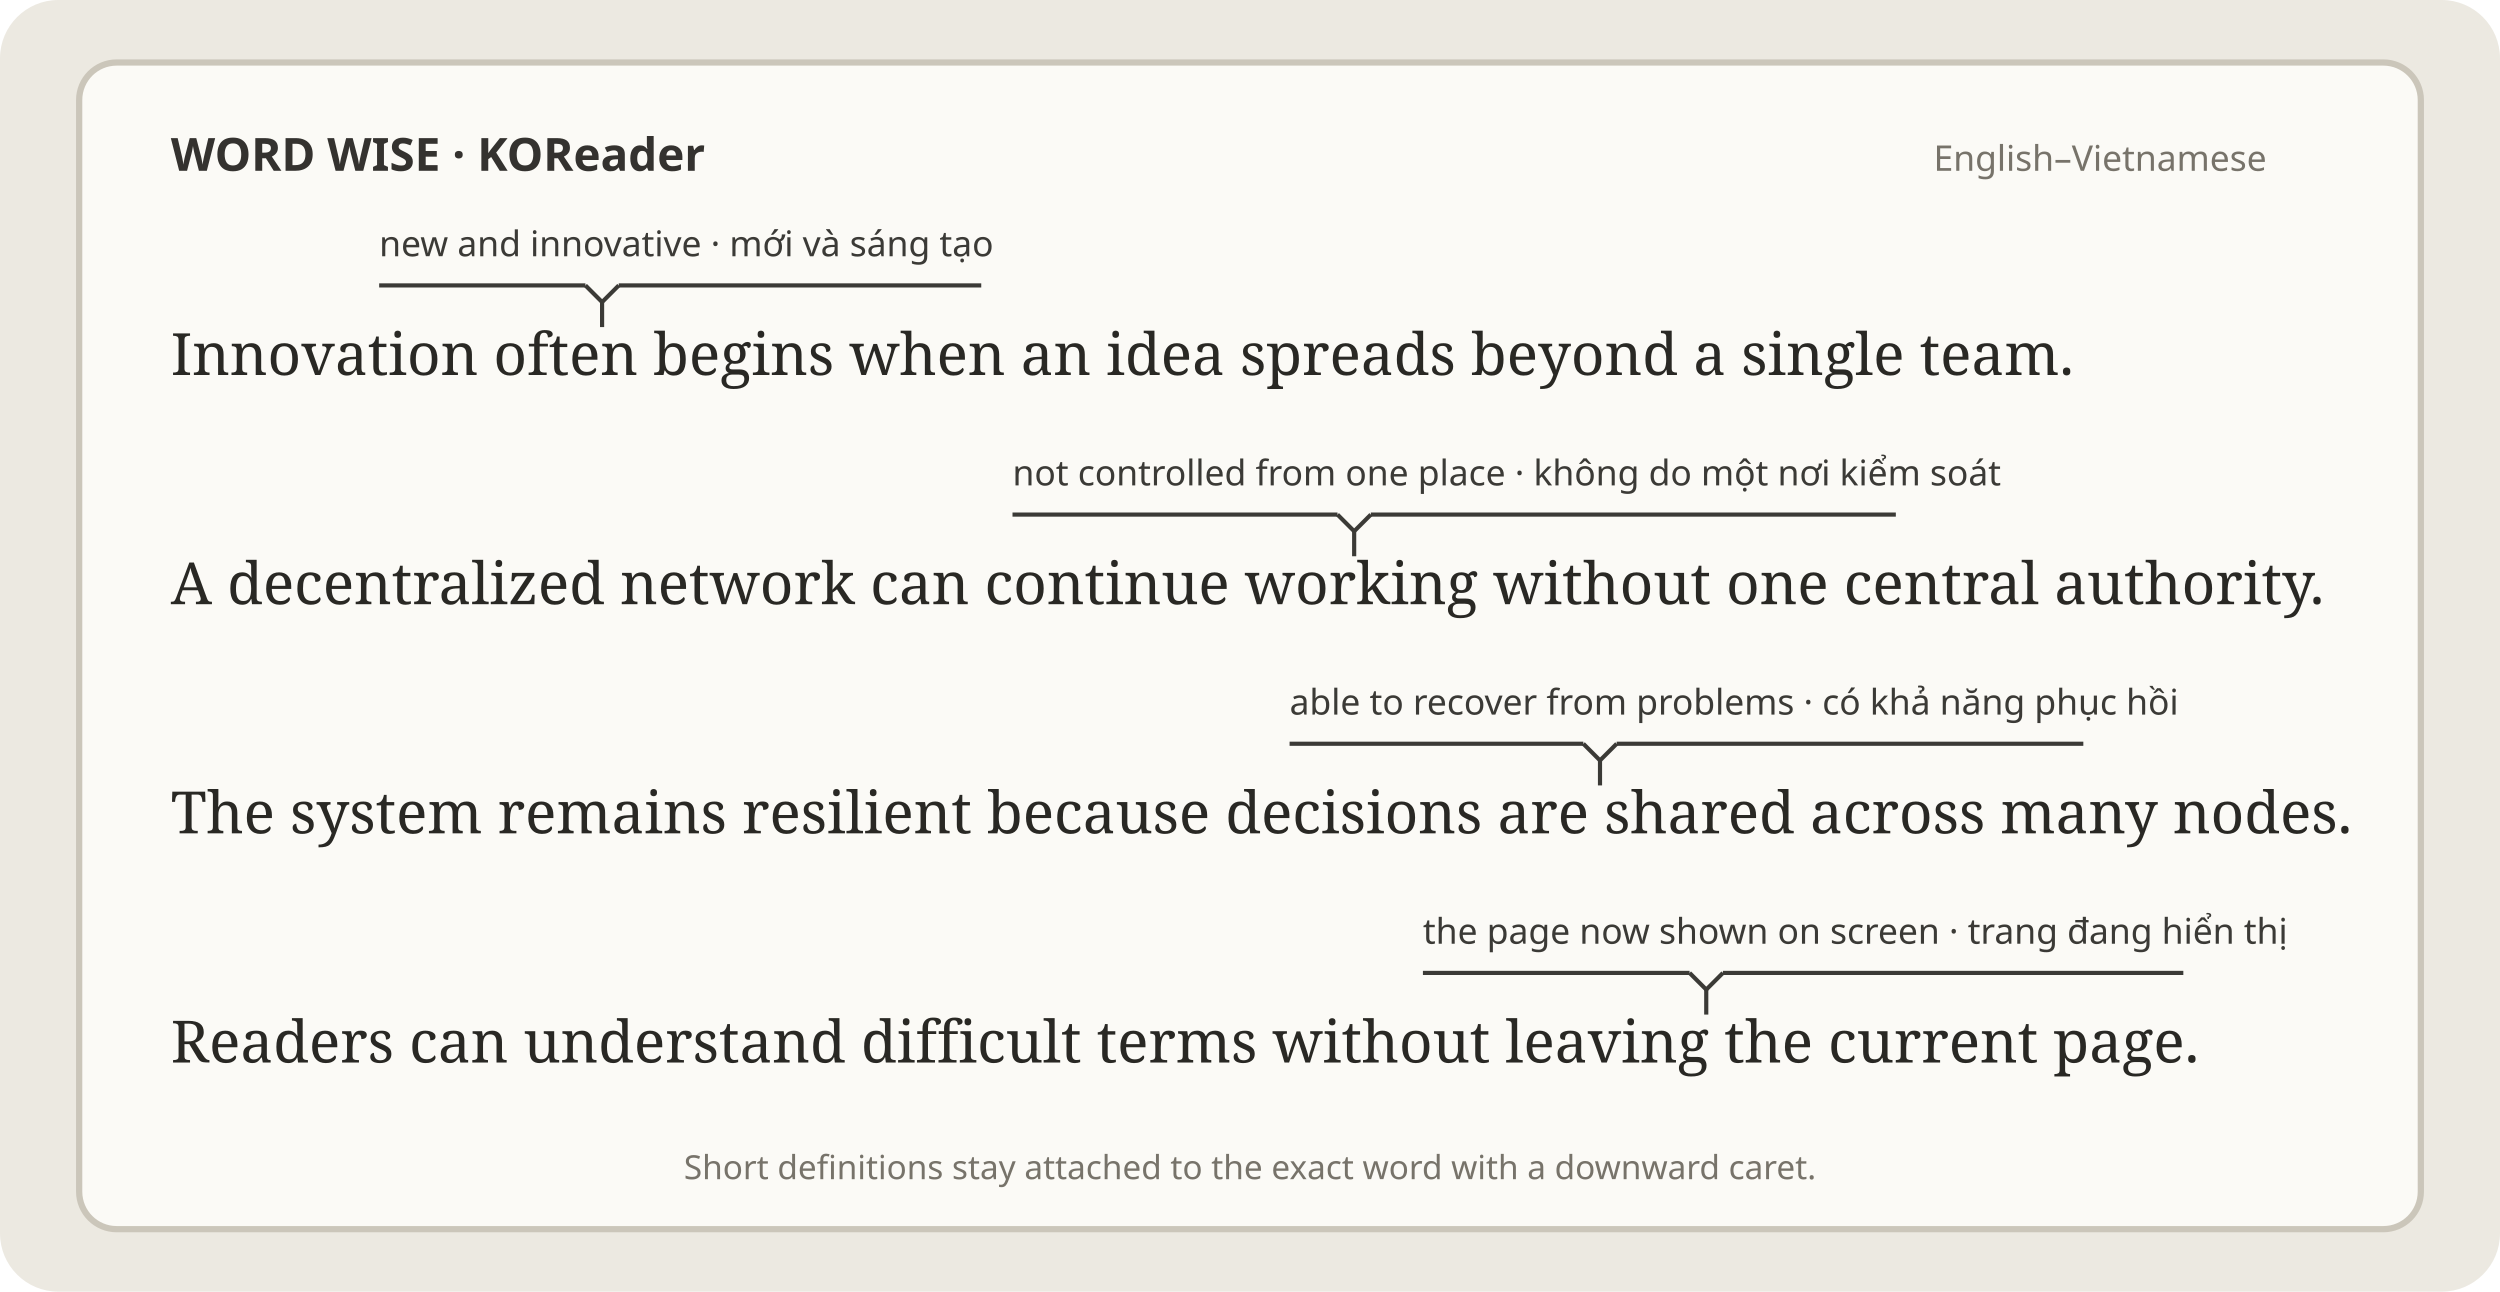
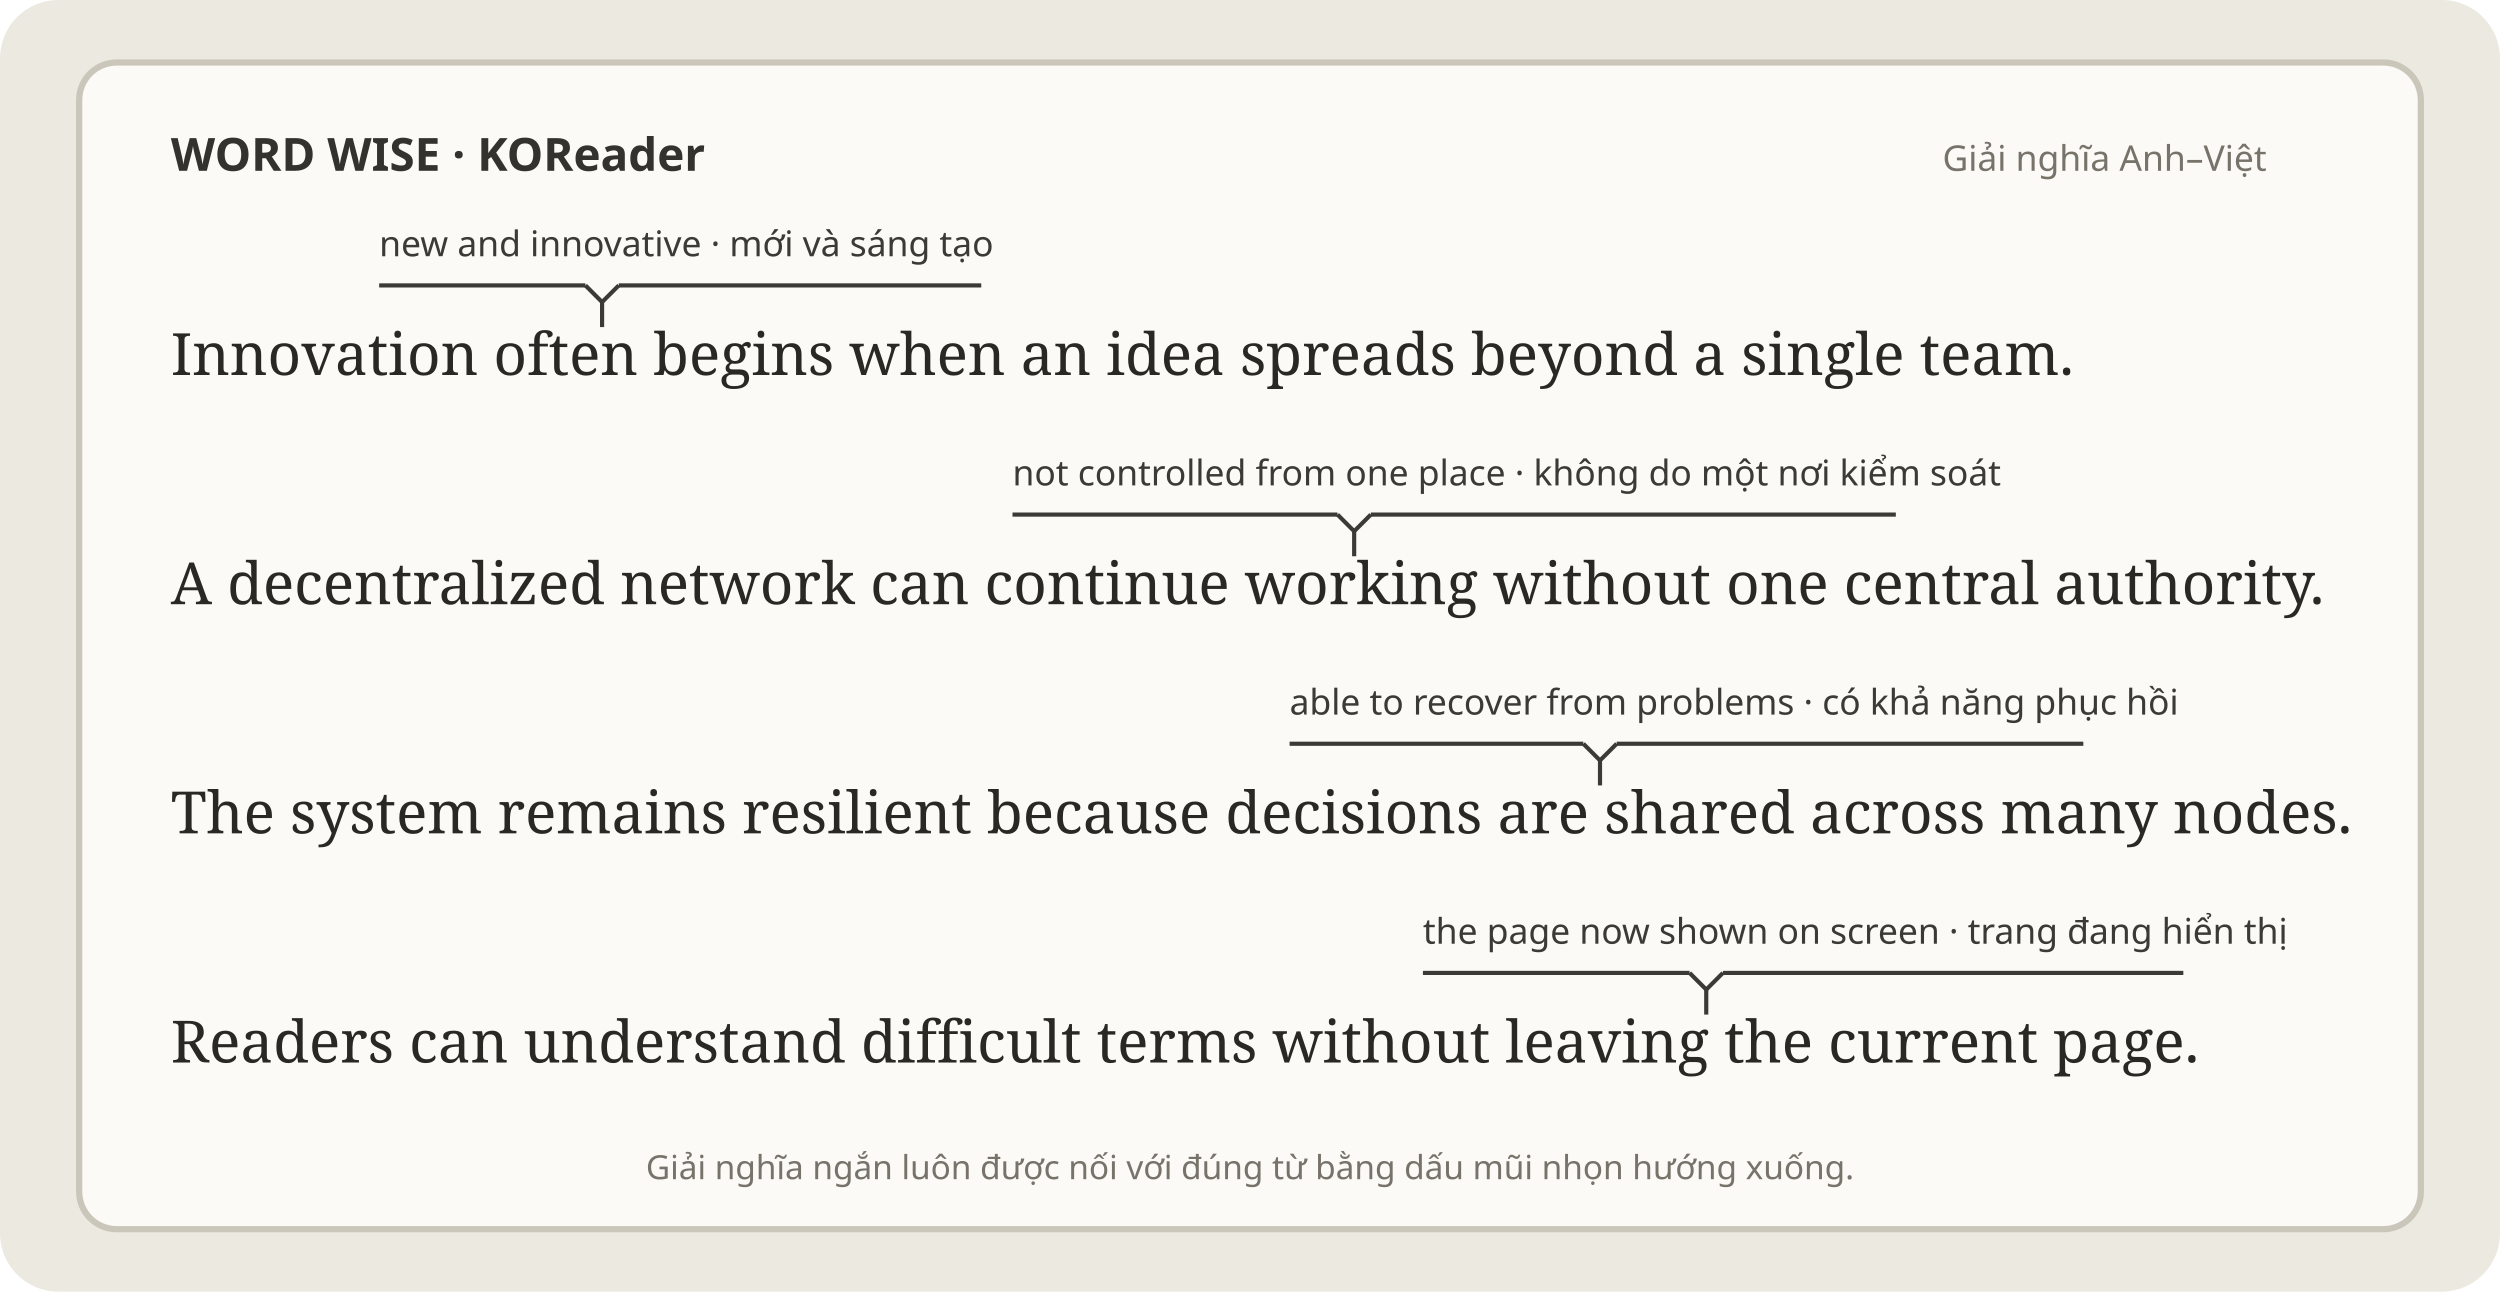
<svg xmlns="http://www.w3.org/2000/svg" width="1200" height="620" viewBox="0 0 1200 620" role="img" aria-labelledby="title desc">
  <rect width="1200" height="620" rx="28" fill="#ece9e1" />
  <rect x="38" y="30" width="1124" height="560" rx="18" fill="#fbfaf6" stroke="#cbc6ba" stroke-width="3" />
  <text x="82" y="82" font-family="system-ui, sans-serif" font-size="22" font-weight="700" fill="#34322f">WORD WISE · KOReader</text>
-   <text x="1088" y="82" text-anchor="end" font-family="system-ui, sans-serif" font-size="17" fill="#77736a">English–Vietnamese</text>
+   <text x="1088" y="82" text-anchor="end" font-family="system-ui, sans-serif" font-size="17" fill="#77736a">Giải nghĩa Anh–Việt</text>
  <g font-family="Georgia, serif" font-size="28" fill="#292824">
    <text x="82" y="180">Innovation often begins when an idea spreads beyond a single team.</text>
    <text x="82" y="290">A decentralized network can continue working without one central authority.</text>
    <text x="82" y="400">The system remains resilient because decisions are shared across many nodes.</text>
    <text x="82" y="510">Readers can understand difficult terms without leaving the current page.</text>
  </g>
  <g font-family="system-ui, sans-serif" font-size="17" fill="#3b3a36">
    <text x="182" y="123">new and innovative · mới và sáng tạo</text>
    <line x1="182" y1="137" x2="281" y2="137" stroke="#3b3a36" stroke-width="2" />
    <line x1="297" y1="137" x2="471" y2="137" stroke="#3b3a36" stroke-width="2" />
    <path d="M281 137 L289 145 L297 137" fill="none" stroke="#3b3a36" stroke-width="2" />
    <line x1="289" y1="145" x2="289" y2="157" stroke="#3b3a36" stroke-width="2" />
    <text x="486" y="233">not controlled from one place · không do một nơi kiểm soát</text>
    <line x1="486" y1="247" x2="642" y2="247" stroke="#3b3a36" stroke-width="2" />
    <line x1="658" y1="247" x2="910" y2="247" stroke="#3b3a36" stroke-width="2" />
    <path d="M642 247 L650 255 L658 247" fill="none" stroke="#3b3a36" stroke-width="2" />
    <line x1="650" y1="255" x2="650" y2="267" stroke="#3b3a36" stroke-width="2" />
    <text x="619" y="343">able to recover from problems · có khả năng phục hồi</text>
    <line x1="619" y1="357" x2="760" y2="357" stroke="#3b3a36" stroke-width="2" />
    <line x1="776" y1="357" x2="1000" y2="357" stroke="#3b3a36" stroke-width="2" />
    <path d="M760 357 L768 365 L776 357" fill="none" stroke="#3b3a36" stroke-width="2" />
    <line x1="768" y1="365" x2="768" y2="377" stroke="#3b3a36" stroke-width="2" />
    <text x="683" y="453">the page now shown on screen · trang đang hiển thị</text>
    <line x1="683" y1="467" x2="811" y2="467" stroke="#3b3a36" stroke-width="2" />
    <line x1="827" y1="467" x2="1048" y2="467" stroke="#3b3a36" stroke-width="2" />
    <path d="M811 467 L819 475 L827 467" fill="none" stroke="#3b3a36" stroke-width="2" />
    <line x1="819" y1="475" x2="819" y2="487" stroke="#3b3a36" stroke-width="2" />
  </g>
-   <text x="600" y="566" text-anchor="middle" font-family="system-ui, sans-serif" font-size="16" fill="#77736a">Short definitions stay attached to the exact word with a downward caret.</text>
+   <text x="600" y="566" text-anchor="middle" font-family="system-ui, sans-serif" font-size="16" fill="#77736a">Giải nghĩa ngắn luôn được nối với đúng từ bằng dấu mũi nhọn hướng xuống.</text>
</svg>
